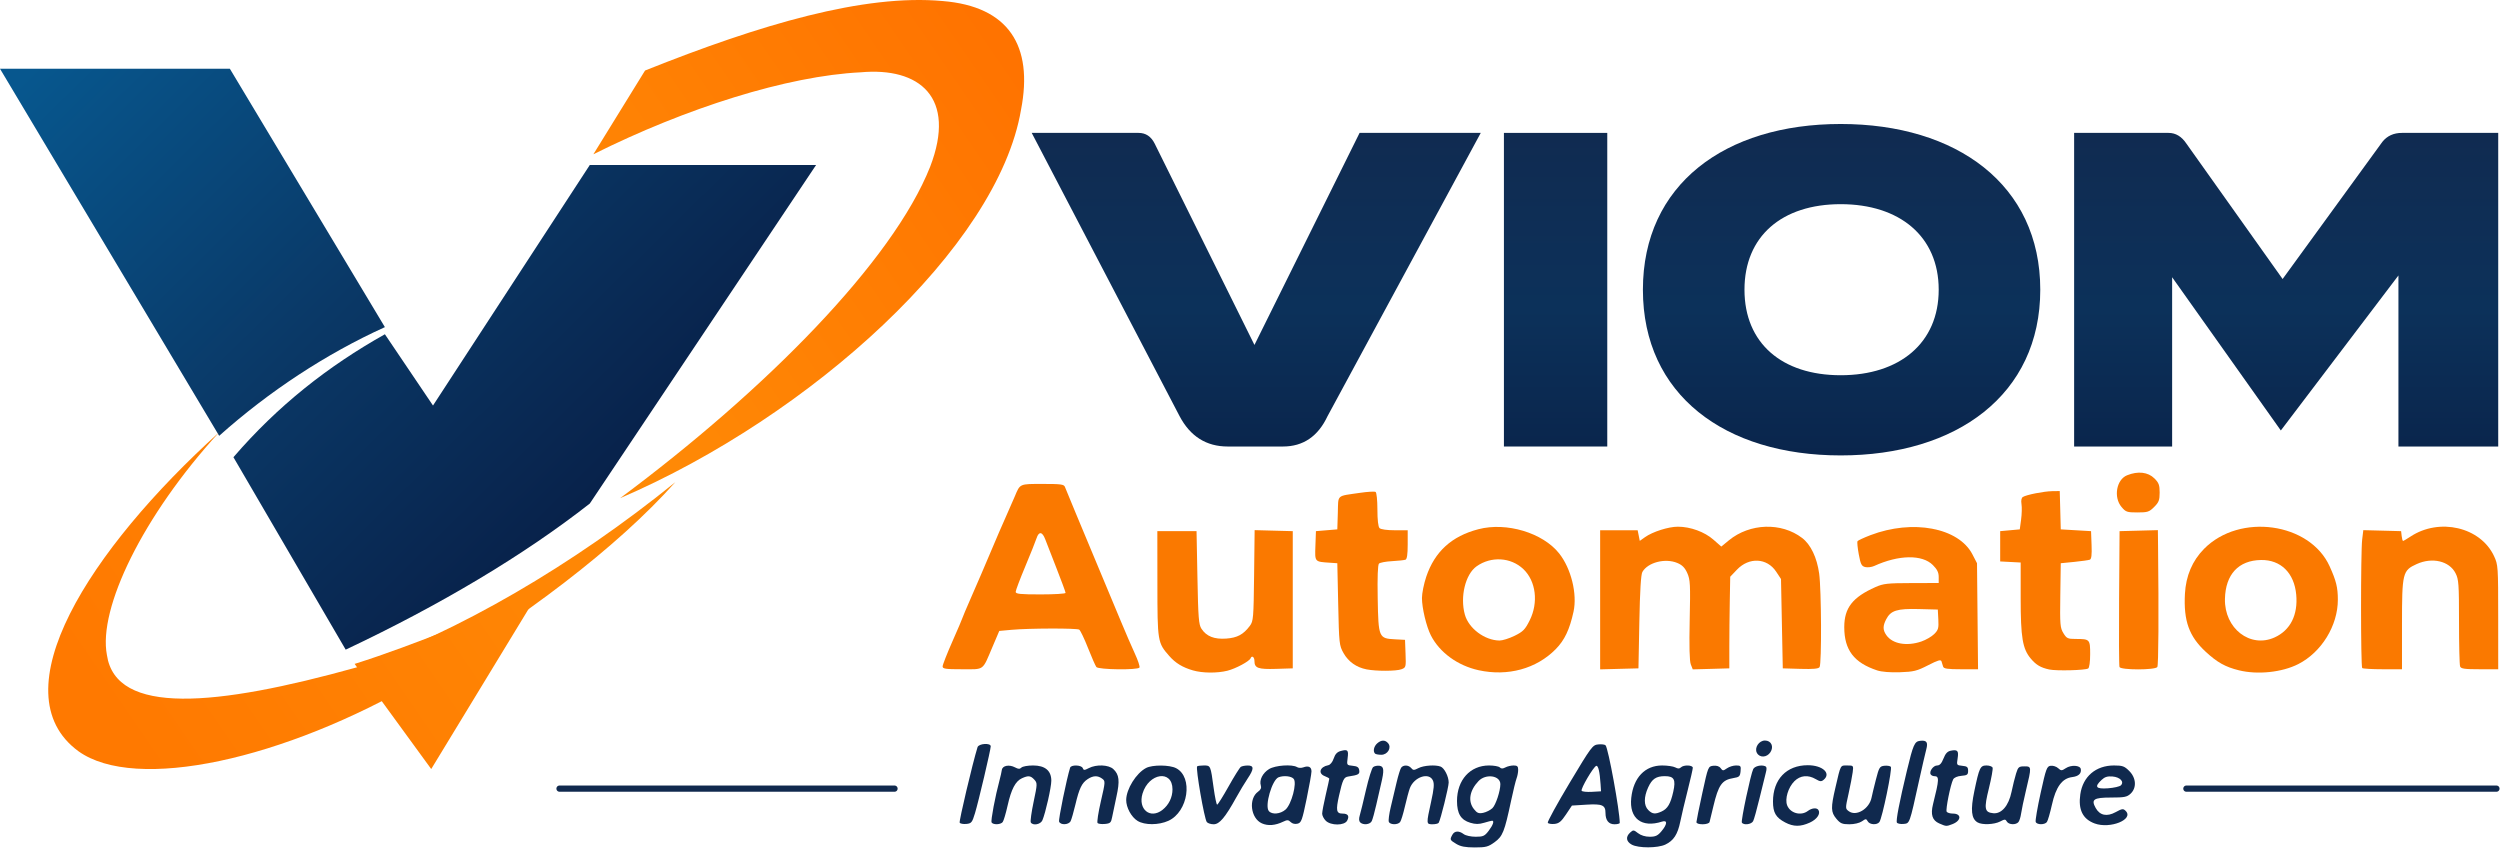
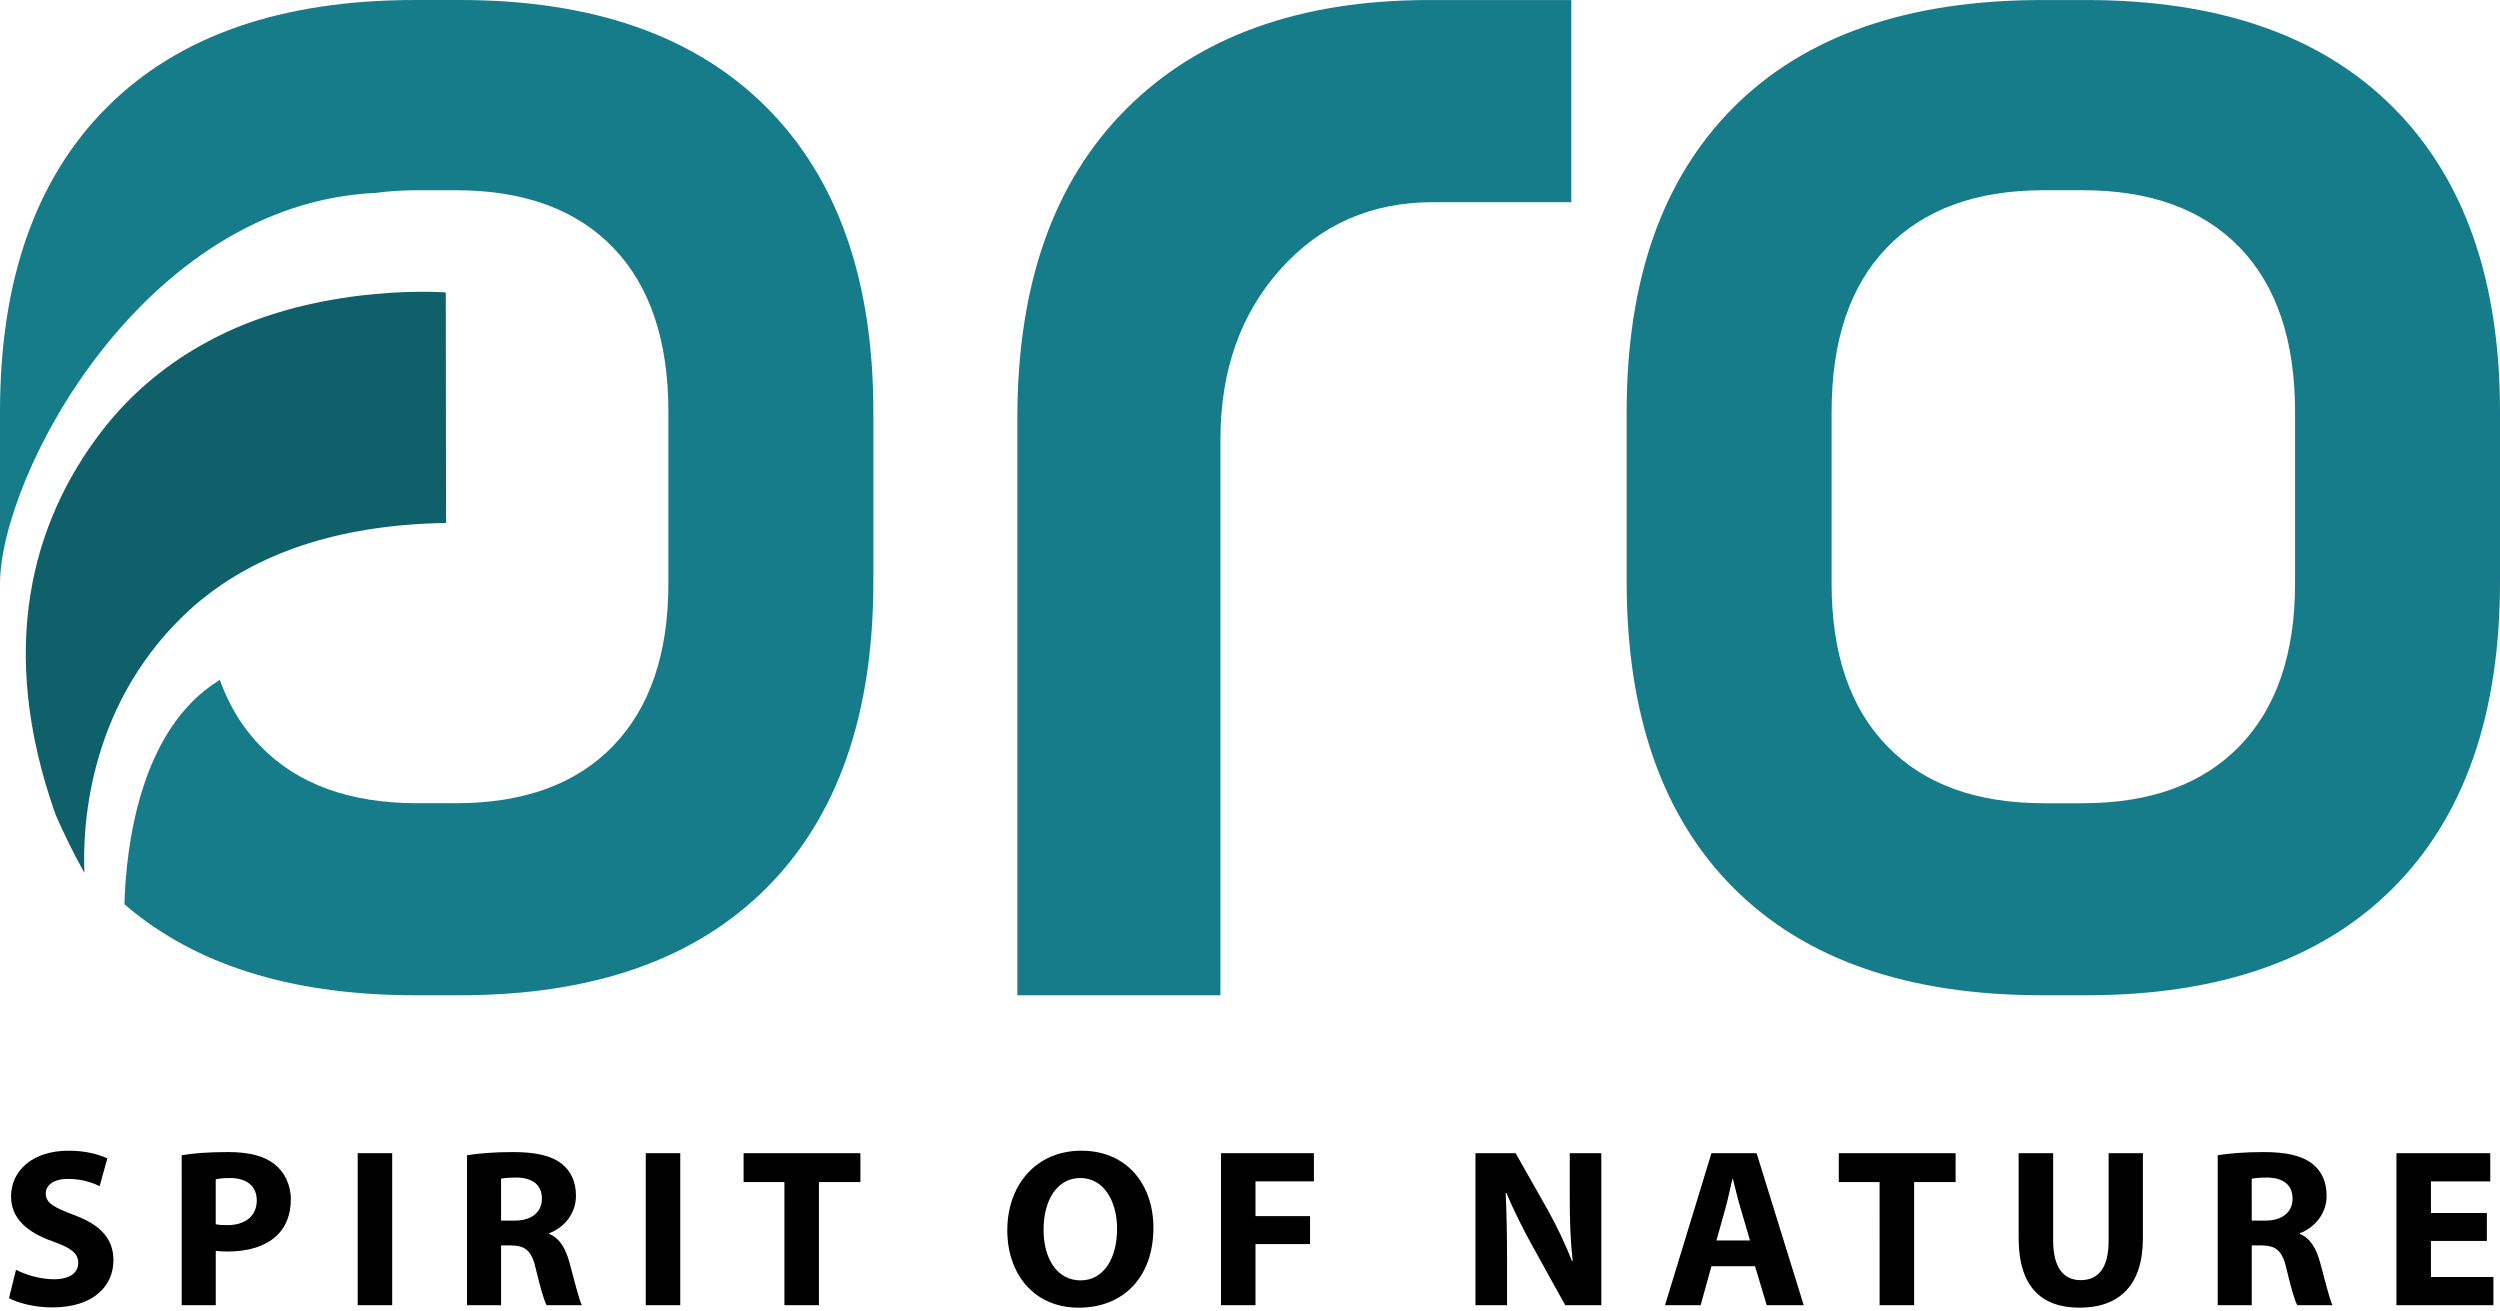
- <svg xmlns="http://www.w3.org/2000/svg" width="1403" height="476" viewBox="0 0 1403 476" fill="none">
-   <path d="M0 38.582H129L216 183.582C183 198.582 151 219.582 123 244.582L0 38.582Z" fill="url(#paint0_linear_3445_10635)" />
-   <path d="M216 187.582L243 227.582L331 92.582H458L331 282.582C294 311.582 247 339.582 194 364.582L131 256.582C156 227.582 184 205.582 216 187.582Z" fill="url(#paint1_linear_3445_10635)" />
-   <path d="M333 86.582L362 39.582C427 13.582 485 -3.418 529 0.582C566 3.582 580 25.582 573 61.582C560 138.582 455 233.582 348 279.582C430 218.582 501 146.582 522 93.582C537 54.582 516 37.582 483 40.582C442 42.582 385 60.582 333 86.582Z" fill="url(#paint2_linear_3445_10635)" />
-   <path d="M123 242.582C80 289.582 55 341.582 60 367.582C65 401.582 121 396.582 200 374.582C257 354.582 321 317.582 379 270.582C346 307.582 294 346.582 236 381.582C159 426.582 76 444.582 44 421.582C-1 388.582 50 308.582 123 242.582Z" fill="url(#paint3_linear_3445_10635)" />
-   <path d="M199 372.582C234 361.582 270 345.582 301 334.582L242 431.582L199 372.582Z" fill="url(#paint4_linear_3445_10635)" />
-   <path d="M579 74.582H639C643 74.582 646 76.582 648 80.582L704 193.582L763 74.582H831L745 233.582C739.667 244.915 731.333 250.582 720 250.582H689C677 250.582 668 244.915 662 233.582L579 74.582Z" fill="url(#paint5_linear_3445_10635)" />
-   <path d="M844 74.582H902V250.582H844V74.582Z" fill="url(#paint6_linear_3445_10635)" />
-   <path d="M1033 69.582C1098 69.582 1145 103.582 1145 162.582C1145 221.582 1098 255.582 1033 255.582C968 255.582 922 221.582 922 162.582C922 103.582 968 69.582 1033 69.582ZM1033 114.582C1000 114.582 979 132.582 979 162.582C979 192.582 1000 210.582 1033 210.582C1066 210.582 1088 192.582 1088 162.582C1088 132.582 1066 114.582 1033 114.582Z" fill-rule="evenodd" clip-rule="evenodd" fill="url(#paint7_linear_3445_10635)" />
-   <path d="M1164 74.582H1217C1221 74.582 1224.33 76.582 1227 80.582L1281 156.582L1337 79.582C1339.67 76.249 1343.33 74.582 1348 74.582H1402V250.582H1346V154.582L1280 241.582L1219 155.582V250.582H1164V74.582Z" fill="url(#paint8_linear_3445_10635)" />
-   <path d="M529 373.983C529 373.103 531.48 366.783 534.5 359.953C537.52 353.113 540 347.323 540 347.083C540 346.843 542.43 341.113 545.39 334.363C548.36 327.613 553.14 316.493 556.01 309.653C558.88 302.813 562.67 294.043 564.43 290.153C566.18 286.263 568.46 281.063 569.5 278.583C572.51 271.383 572.06 271.583 585.15 271.583C595.6 271.583 597.14 271.803 597.67 273.333C598.01 274.293 600.65 280.703 603.54 287.583C609.06 300.713 620.92 329.123 629 348.583C631.62 354.903 635.19 363.143 636.92 366.883C638.65 370.613 639.8 374.103 639.47 374.633C638.55 376.113 616.45 375.843 615.28 374.333C614.75 373.643 612.62 368.813 610.56 363.583C608.5 358.353 606.29 353.753 605.65 353.353C604.29 352.483 577.5 352.553 567.65 353.453L560.79 354.083L556.96 363.083C551.17 376.673 552.65 375.583 539.99 375.583C530.58 375.583 529 375.353 529 373.983ZM598 332.733C598 332.263 595.72 326.073 592.94 318.983C590.16 311.883 587.29 304.513 586.56 302.583C584.92 298.293 582.99 298.093 581.7 302.083C581.17 303.733 578.32 310.853 575.37 317.913C572.41 324.963 570 331.373 570 332.163C570 333.323 572.56 333.583 584 333.583C591.7 333.583 598 333.203 598 332.733Z" fill-rule="evenodd" clip-rule="evenodd" fill="#FA7900" />
-   <path d="M669.5 376.232C663.63 374.532 659.7 372.142 656.15 368.092C649.65 360.692 649.55 360.122 649.53 327.582L649.5 298.082H660.5H671.5L672 324.132C672.43 346.762 672.73 350.532 674.26 352.862C677.06 357.122 681.44 358.862 688.17 358.372C694.4 357.922 697.78 356.092 701.44 351.202C703.37 348.612 703.52 346.882 703.8 322.982L704.1 297.512L714.8 297.802L725.5 298.082V336.582V375.082L716.15 375.372C706.03 375.682 704 374.952 704 370.962C704 368.682 702.53 367.652 701.83 369.432C701.18 371.112 693.41 375.272 688.81 376.412C683.04 377.852 674.83 377.772 669.5 376.232Z" fill-rule="evenodd" clip-rule="evenodd" fill="#FA7900" />
-   <path d="M766.91 375.65C761.22 374.54 756.71 371.35 754 366.53C751.58 362.23 751.48 361.3 751 339.08L750.5 316.08L746.5 315.81C737.64 315.22 737.89 315.51 738.21 306.3L738.5 298.08L744.5 297.58L750.5 297.08L750.79 287.84C751.11 277.32 749.74 278.56 763.23 276.58C767.49 275.95 771.42 275.72 771.98 276.07C772.55 276.42 773 280.75 773 285.94C773 291.79 773.44 295.62 774.2 296.38C774.91 297.09 778.36 297.58 782.7 297.58H790V305.61C790 311.12 789.61 313.79 788.75 314.11C788.06 314.37 784.67 314.73 781.21 314.92C777.76 315.1 774.46 315.72 773.88 316.3C773.21 316.97 772.95 323.88 773.17 335.86C773.56 357.87 773.75 358.3 782.86 358.78L788.5 359.08L788.79 366.84C789.08 374.39 789.02 374.62 786.48 375.59C783.57 376.69 772.43 376.73 766.91 375.65Z" fill-rule="evenodd" clip-rule="evenodd" fill="#FA7900" />
-   <path d="M829.82 376.131C818.03 373.551 807.88 366.151 803.01 356.581C800.47 351.591 798 341.241 798 335.601C798 332.941 799.09 327.561 800.42 323.631C805.18 309.551 814.69 300.891 829.7 296.991C845.45 292.881 865.83 299.001 875.01 310.591C881.74 319.091 885.25 333.371 883.05 343.331C880.84 353.371 878.02 359.281 873.08 364.301C862.21 375.331 846.17 379.711 829.82 376.131ZM850 356.801C854.78 354.441 855.89 353.301 858.46 348.151C863.46 338.151 861.98 326.121 854.94 319.411C847.89 312.701 836.8 312.041 828.63 317.841C822.37 322.301 819.3 334.931 822.07 344.901C824.22 352.651 833.15 359.341 841.5 359.471C843.15 359.491 846.98 358.291 850 356.801Z" fill-rule="evenodd" clip-rule="evenodd" fill="#FA7900" />
-   <path d="M898 336.612V297.582H908.52H919.05L919.65 300.562L920.24 303.542L923.14 301.482C927.45 298.412 936.32 295.582 941.64 295.582C948.65 295.582 956.62 298.492 961.59 302.872L965.98 306.732L970.24 303.242C982.01 293.592 999.7 293.012 1011.33 301.892C1016.17 305.572 1019.67 312.892 1020.92 321.902C1022.17 330.992 1022.36 372.472 1021.15 374.372C1020.55 375.312 1017.68 375.582 1010.42 375.372L1000.5 375.082L1000 350.002L999.5 324.932L996.77 320.802C991.63 313.052 981.57 312.552 974.76 319.712L971 323.662L970.75 337.372C970.61 344.912 970.5 356.482 970.5 363.082V375.082L960.24 375.372L949.98 375.652L948.88 372.872C948.15 371.012 947.95 362.712 948.26 347.902C948.69 327.892 948.56 325.322 946.9 321.612C945.55 318.592 944.07 317.092 941.3 315.932C934.53 313.102 924.78 315.612 921.71 320.972C920.89 322.402 920.34 331.422 920 349.082L919.5 375.082L908.75 375.362L898 375.652V336.612Z" fill-rule="evenodd" clip-rule="evenodd" fill="#FA7900" />
-   <path d="M1053.5 376.242C1040.44 371.922 1035 364.772 1035 351.952C1035 341.162 1039.66 335.172 1052.5 329.472C1056.94 327.502 1059.22 327.252 1072.75 327.222L1088 327.182V323.782C1088 321.272 1087.14 319.522 1084.72 317.102C1078.74 311.122 1065.6 311.322 1051.82 317.612C1050.35 318.282 1048.07 318.562 1046.75 318.232C1044.7 317.722 1044.18 316.682 1043.14 311.062C1042.48 307.452 1042.15 304.142 1042.42 303.722C1042.68 303.292 1045.96 301.772 1049.7 300.332C1073.38 291.282 1099.14 296.122 1106.91 311.082L1109.5 316.082L1109.79 345.832L1110.08 375.582H1100.51C1092.88 375.582 1090.84 375.282 1090.47 374.082C1090.21 373.262 1089.8 371.932 1089.56 371.142C1089.21 370.022 1087.58 370.492 1082.04 373.342C1075.75 376.562 1073.99 377.002 1066.23 377.262C1060.88 377.452 1055.95 377.052 1053.5 376.242ZM1078.26 360.012C1080.8 359.142 1084.05 357.262 1085.48 355.832C1087.77 353.542 1088.05 352.532 1087.79 347.652L1087.5 342.082L1076.77 341.802C1064.63 341.482 1061.08 342.602 1058.52 347.552C1056.57 351.312 1056.6 353.572 1058.63 356.462C1062.07 361.372 1070.03 362.812 1078.26 360.012Z" fill-rule="evenodd" clip-rule="evenodd" fill="#FA7900" />
-   <path d="M1150 375.712C1145.22 374.672 1142.67 373.162 1139.68 369.612C1135.06 364.132 1134 357.782 1134 335.732V315.682L1128.25 315.382L1122.5 315.082V306.582V298.082L1128 297.582L1133.5 297.082L1134.24 291.582C1134.65 288.562 1134.75 284.652 1134.46 282.912C1134.13 280.922 1134.42 279.432 1135.22 278.912C1137.17 277.662 1146.97 275.722 1151.72 275.642L1155.93 275.582L1156.22 286.332L1156.5 297.082L1165 297.582L1173.5 298.082L1173.79 305.852C1174 311.492 1173.73 313.742 1172.79 314.102C1172.08 314.372 1168.12 314.932 1164 315.342L1156.5 316.082L1156.24 334.082C1156 350.572 1156.15 352.352 1157.98 355.332C1159.79 358.292 1160.41 358.582 1164.9 358.582C1172.8 358.582 1173 358.792 1173 367.132C1173 371.462 1172.54 374.752 1171.88 375.152C1170.22 376.182 1154.04 376.592 1150 375.712Z" fill-rule="evenodd" clip-rule="evenodd" fill="#FA7900" />
-   <path d="M1189.46 374.332C1189.19 373.642 1189.09 356.202 1189.24 335.582L1189.5 298.082L1200.25 297.802L1211 297.512L1211.1 306.302C1211.53 345.522 1211.36 373.282 1210.69 374.332C1209.55 376.092 1190.13 376.092 1189.46 374.332Z" fill-rule="evenodd" clip-rule="evenodd" fill="#FA7900" />
-   <path d="M1190.59 284.501C1186 279.051 1187.74 269.141 1193.7 266.731C1199.83 264.251 1205.47 264.901 1209.08 268.501C1211.53 270.951 1212 272.231 1212 276.431C1212 280.681 1211.54 281.891 1208.92 284.501C1206.13 287.291 1205.25 287.581 1199.51 287.581C1193.67 287.581 1192.98 287.341 1190.59 284.501Z" fill-rule="evenodd" clip-rule="evenodd" fill="#FA7900" />
-   <path d="M1256.5 376.181C1248.87 374.301 1244.29 371.741 1237.8 365.73C1228.5 357.12 1225.39 348.44 1226.18 333.291C1226.72 323.171 1230.35 314.641 1236.98 307.951C1257 287.751 1296.26 293.251 1307.39 317.811C1311.08 325.961 1312 329.701 1312 336.581C1312 351.121 1302.83 366.041 1289.8 372.681C1280.7 377.321 1266.99 378.761 1256.5 376.181ZM1276.51 357.721C1285.35 353.701 1289.69 345.111 1288.64 333.711C1287.52 321.541 1279.98 314.111 1268.92 314.271C1256.25 314.471 1248.96 322.301 1248.64 336.081C1248.25 352.661 1262.78 363.951 1276.51 357.721Z" fill-rule="evenodd" clip-rule="evenodd" fill="#FA7900" />
-   <path d="M1325.67 374.911C1324.82 374.061 1324.8 309.851 1325.65 302.801L1326.29 297.521L1336.89 297.801L1347.5 298.081L1347.82 300.831C1347.99 302.341 1348.34 303.581 1348.59 303.581C1348.84 303.581 1350.72 302.471 1352.77 301.121C1369 290.411 1392.05 295.791 1399.65 312.081C1401.92 316.961 1401.98 317.791 1401.99 346.331L1402 375.581H1391.61C1383.05 375.581 1381.11 375.301 1380.61 374.001C1380.27 373.131 1380 361.861 1380 348.961C1380 327.671 1379.82 325.151 1378.05 321.681C1374.56 314.841 1364.99 312.581 1356.27 316.541C1348.32 320.151 1348.01 321.451 1348 350.331V375.581H1337.17C1331.21 375.581 1326.03 375.281 1325.67 374.911Z" fill-rule="evenodd" clip-rule="evenodd" fill="#FA7900" />
-   <path d="M314 442.582H502" stroke-width="3.5" stroke-linecap="round" stroke="#10294E" />
-   <path d="M1227 442.582H1401" stroke-width="3.5" stroke-linecap="round" stroke="#10294E" />
-   <path d="M538.57 461.701C538.1 460.931 545.78 428.441 548.59 419.331C549.24 417.241 556 416.791 556 418.831C556 420.721 549.15 449.821 547.17 456.351C545.58 461.591 545.16 462.111 542.31 462.391C540.59 462.551 538.91 462.251 538.57 461.701Z" fill-rule="evenodd" clip-rule="evenodd" fill="#10294E" />
-   <path d="M556.48 461.552C555.92 460.632 558.52 446.822 561.01 437.582C561.53 435.652 562.08 433.182 562.23 432.082C562.59 429.622 566.36 428.902 569.67 430.672C571.49 431.652 572.31 431.672 573.22 430.762C573.87 430.112 576.81 429.582 579.75 429.582C586.49 429.582 590 432.502 590 438.122C590 441.792 586.76 456.192 585 460.332C584 462.692 579.69 463.502 578.48 461.552C578.13 460.982 578.84 455.802 580.06 450.032C582.19 439.932 582.2 439.462 580.48 437.562C578.41 435.282 577.1 435.122 573.52 436.752C569.87 438.412 567.53 442.872 565.47 452.082C564.48 456.482 563.25 460.642 562.72 461.332C561.56 462.842 557.37 462.992 556.48 461.552Z" fill-rule="evenodd" clip-rule="evenodd" fill="#10294E" />
-   <path d="M594.36 461.091C593.92 459.931 598.57 437.171 600.55 430.831C601.1 429.061 606.94 429.251 607.63 431.061C608.13 432.361 608.53 432.361 611.05 431.061C615.27 428.871 622.16 429.151 624.8 431.611C628.11 434.691 628.51 438.221 626.55 447.051C625.58 451.471 624.49 456.661 624.13 458.581C623.55 461.671 623.08 462.121 620.11 462.401C618.26 462.581 616.39 462.361 615.96 461.901C615.53 461.451 616.36 455.971 617.8 449.721C620.37 438.611 620.38 438.331 618.52 436.971C616.01 435.131 613.49 435.211 610.41 437.231C607.14 439.371 605.67 442.431 603.5 451.581C602.52 455.701 601.32 459.871 600.83 460.831C599.73 462.971 595.16 463.151 594.36 461.091Z" fill-rule="evenodd" clip-rule="evenodd" fill="#10294E" />
-   <path d="M638.42 460.694C634.93 458.574 631.99 453.164 632.02 448.934C632.07 442.824 637.64 433.884 643.2 430.984C646.77 429.134 656.35 429.194 660.03 431.104C669.72 436.114 666.86 455.564 655.69 460.644C650.23 463.114 642.43 463.144 638.42 460.694ZM652.39 454.494C655.95 451.694 658 447.474 658 442.964C658 431.834 644.67 433.734 641.18 445.364C638.54 454.184 645.53 459.884 652.39 454.494Z" fill-rule="evenodd" clip-rule="evenodd" fill="#10294E" />
-   <path d="M677.26 461.332C675.85 459.532 670.91 431.012 671.84 430.072C672.11 429.802 673.8 429.582 675.6 429.582C679.41 429.582 679.38 429.512 681.12 442.332C681.82 447.422 682.69 451.582 683.06 451.582C683.44 451.582 686.33 446.972 689.49 441.332C692.64 435.692 695.74 430.752 696.36 430.352C696.99 429.942 698.74 429.602 700.25 429.602C703.83 429.582 703.81 431.522 700.18 436.902C698.63 439.202 695.74 444.002 693.76 447.582C687.56 458.792 684.36 462.582 681.12 462.582C679.54 462.582 677.8 462.022 677.26 461.332Z" fill-rule="evenodd" clip-rule="evenodd" fill="#10294E" />
-   <path d="M708.21 462.092C701.81 459.282 700.51 448.142 706.12 444.212C707.53 443.222 707.99 442.132 707.57 440.802C706.61 437.772 708.62 433.782 712.23 431.582C715.71 429.462 725.23 428.812 727.92 430.512C728.7 431.002 730.27 431.062 731.42 430.642C734.34 429.562 736 430.382 736.01 432.912C736.01 434.102 734.78 441.062 733.27 448.372C730.78 460.402 730.3 461.722 728.18 462.252C726.74 462.612 725.25 462.262 724.32 461.332C723.06 460.072 722.39 460.032 720.16 461.112C715.66 463.272 711.67 463.602 708.21 462.092ZM721.45 454.332C724.79 451.392 727.96 439.442 726.02 437.102C724.73 435.542 720.44 435.092 717.54 436.202C713.88 437.612 709.65 452.242 712.06 455.152C713.83 457.292 718.55 456.882 721.45 454.332Z" fill-rule="evenodd" clip-rule="evenodd" fill="#10294E" />
-   <path d="M744 460.584C742.9 459.484 742 457.703 742 456.623C742 455.543 742.9 450.804 744 446.084C745.1 441.364 746 437.284 746 437.024C746 436.754 744.88 436.104 743.5 435.584C739.52 434.074 740.68 430.324 745.41 429.444C746.54 429.234 747.8 427.674 748.48 425.634C749.32 423.154 750.44 421.974 752.49 421.434C756.37 420.394 756.89 420.954 756.28 425.514C755.77 429.364 755.82 429.444 759.13 429.764C761.72 430.014 762.57 430.594 762.81 432.294C763.13 434.504 762.4 434.914 756.61 435.794C754.16 436.164 753.5 437.554 751.49 446.404C749.6 454.764 749.94 456.584 753.41 456.584C756.51 456.584 757.41 457.953 756.01 460.563C754.49 463.394 746.83 463.414 744 460.584Z" fill-rule="evenodd" clip-rule="evenodd" fill="#10294E" />
-   <path d="M763.32 461.501C762.64 460.821 762.54 459.421 763.06 457.751C763.52 456.281 765.1 449.801 766.58 443.341C768.07 436.881 769.87 431.111 770.58 430.511C771.3 429.911 772.93 429.571 774.19 429.751C776.73 430.111 776.9 432.231 775.02 440.081C774.5 442.281 773.31 447.461 772.38 451.581C771.45 455.701 770.3 459.871 769.81 460.831C768.83 462.781 764.99 463.171 763.32 461.501Z" fill-rule="evenodd" clip-rule="evenodd" fill="#10294E" />
-   <path d="M771.67 422.912C770.42 421.672 770.99 418.902 772.83 417.232C775.11 415.172 777.38 415.122 779.02 417.112C781.09 419.602 778.74 423.582 775.19 423.582C773.62 423.582 772.03 423.282 771.67 422.912Z" fill-rule="evenodd" clip-rule="evenodd" fill="#10294E" />
-   <path d="M779.4 461.183C779.1 460.403 779.59 456.693 780.49 452.933C781.39 449.163 782.87 442.933 783.77 439.083C784.68 435.233 785.83 431.523 786.33 430.833C787.57 429.143 790.48 429.253 791.98 431.053C793.06 432.353 793.54 432.353 796.05 431.053C798.97 429.543 805.56 429.093 808.46 430.203C810.57 431.013 813 435.783 813 439.133C813 441.683 808.45 460.053 807.39 461.753C807.11 462.213 805.56 462.583 803.94 462.583C800.38 462.583 800.38 462.483 803.12 450.013C804.76 442.543 804.99 439.853 804.14 437.983C801.96 433.213 793.6 436.003 791.22 442.303C790.64 443.833 789.39 448.463 788.44 452.583C787.5 456.703 786.28 460.643 785.74 461.333C784.41 463.023 780.07 462.923 779.4 461.183Z" fill-rule="evenodd" clip-rule="evenodd" fill="#10294E" />
-   <path d="M817.25 473.592C813.63 471.392 813.57 471.252 815.04 468.512C816.26 466.232 818.74 466.072 821.44 468.112C822.52 468.932 825.5 469.582 828.14 469.582C832.36 469.582 833.19 469.202 835.45 466.242C837.89 463.042 838.72 460.582 837.37 460.582C837.02 460.582 834.99 461.102 832.87 461.742C829.93 462.622 828.06 462.622 825.11 461.732C819.83 460.152 817.67 456.592 817.67 449.522C817.67 437.742 825.02 429.582 835.64 429.582C838.37 429.582 841.09 430.072 841.69 430.672C842.48 431.462 843.35 431.462 844.83 430.672C845.95 430.072 848.02 429.582 849.43 429.582C851.49 429.582 852 430.072 852 432.032C852 433.382 851.6 435.522 851.11 436.782C850.61 438.052 849.21 443.812 847.98 449.582C844.32 466.822 843.31 469.342 838.75 472.652C835.17 475.242 833.87 475.582 827.6 475.582C822.29 475.572 819.68 475.072 817.25 473.592ZM837.53 453.552C839.4 451.792 842 443.952 842 440.082C842 435.202 833.85 434.032 829.75 438.332C824.7 443.622 823.7 449.662 827.15 454.042C828.93 456.302 829.82 456.672 832.35 456.162C834.03 455.822 836.36 454.652 837.53 453.552Z" fill-rule="evenodd" clip-rule="evenodd" fill="#10294E" />
-   <path d="M868.61 461.752C868.29 461.232 873.78 451.192 880.82 439.442C893.05 419.022 893.76 418.072 896.93 417.762C898.76 417.582 900.61 417.802 901.04 418.262C902.57 419.852 909 455.042 909 461.802C909 462.232 907.67 462.582 906.04 462.582C902.77 462.582 901 460.352 901 456.222C901 451.822 899.17 451.032 890.27 451.582L882.17 452.082L878.83 457.082C876.17 461.082 874.87 462.142 872.34 462.392C870.61 462.552 868.93 462.272 868.61 461.752ZM898.24 440.082C897.8 433.142 896.92 429.442 895.8 429.812C894.21 430.342 886.96 442.702 887.62 443.772C887.93 444.272 890.5 444.542 893.34 444.382L898.5 444.082L898.24 440.082Z" fill-rule="evenodd" clip-rule="evenodd" fill="#10294E" />
-   <path d="M915.75 474.012C912.57 472.282 912.21 469.612 914.85 467.222C916.58 465.652 916.85 465.682 919.25 467.562C920.85 468.822 923.32 469.582 925.82 469.582C929.06 469.582 930.31 469.002 932.41 466.502C935.72 462.572 935.88 460.062 932.75 461.082C921.32 464.792 914.21 459.312 915.46 447.762C916.69 436.372 923.17 429.582 932.8 429.582C935.73 429.582 939.05 430.072 940.17 430.672C941.65 431.462 942.52 431.462 943.31 430.672C944.86 429.122 950 429.292 950 430.892C950 431.612 948.69 437.352 947.1 443.642C945.5 449.932 943.65 457.782 942.98 461.082C941.53 468.242 939.24 471.762 934.62 473.962C930.28 476.022 919.5 476.042 915.75 474.012ZM932.44 455.432C935.87 453.862 937.52 451.082 939.03 444.332C940.56 437.482 939.54 435.582 934.31 435.582C929.41 435.582 927.1 437.142 924.94 441.912C922.45 447.382 922.48 452.062 925 454.582C927.29 456.872 928.87 457.052 932.44 455.432Z" fill-rule="evenodd" clip-rule="evenodd" fill="#10294E" />
-   <path d="M952.04 461.332C952.06 460.642 953.54 453.332 955.34 445.082C958.59 430.162 958.62 430.082 961.5 429.742C963.37 429.532 964.84 430.012 965.64 431.102C966.77 432.652 967.05 432.662 969.16 431.182C970.42 430.302 972.72 429.582 974.29 429.582C976.89 429.582 977.1 429.852 976.81 432.822C976.53 435.702 976.09 436.122 972.8 436.652C966.36 437.692 964.39 440.472 961.52 452.582C960.54 456.702 959.59 460.642 959.4 461.332C959.21 462.032 957.51 462.582 955.53 462.582C953.35 462.582 952.01 462.102 952.04 461.332Z" fill-rule="evenodd" clip-rule="evenodd" fill="#10294E" />
-   <path d="M977.53 461.633C976.92 460.643 982.54 434.243 983.92 431.583C984.76 429.973 988.29 429.093 990.5 429.943C991.52 430.333 991.63 431.273 990.95 433.773C990.46 435.593 988.87 442.033 987.42 448.083C985.97 454.133 984.37 459.873 983.86 460.833C982.87 462.693 978.52 463.233 977.53 461.633Z" fill-rule="evenodd" clip-rule="evenodd" fill="#10294E" />
-   <path d="M985.96 422.512C984.45 419.682 987.12 415.582 990.49 415.582C994.03 415.582 995.62 418.992 993.55 422.152C991.55 425.192 987.5 425.392 985.96 422.512Z" fill-rule="evenodd" clip-rule="evenodd" fill="#10294E" />
-   <path d="M1001.81 461.541C996.6 458.791 995 456.041 995 449.831C995 437.371 1002.59 429.441 1014.53 429.441C1022.85 429.441 1027.81 434.001 1023.43 437.631C1022.14 438.711 1021.38 438.651 1019.03 437.261C1014.68 434.691 1010.32 435.111 1007 438.421C1003.52 441.911 1001.58 448.341 1002.94 451.921C1004.64 456.391 1010.68 458.051 1014.56 455.111C1016.83 453.401 1019.62 453.151 1020.51 454.591C1021.81 456.701 1019.65 459.831 1015.65 461.651C1010.39 464.041 1006.48 464.011 1001.81 461.541Z" fill-rule="evenodd" clip-rule="evenodd" fill="#10294E" />
-   <path d="M1030.59 459.502C1027.46 455.782 1027.38 453.392 1030.06 441.912C1033.1 428.832 1032.7 429.582 1036.67 429.582C1040.18 429.582 1040.21 429.622 1039.74 433.332C1039.48 435.392 1038.43 440.832 1037.41 445.422C1035.56 453.692 1035.56 453.782 1037.52 455.242C1041.72 458.352 1049.07 453.962 1050.33 447.582C1050.6 446.202 1051.68 441.702 1052.74 437.582C1054.51 430.672 1054.88 430.052 1057.45 429.752C1058.99 429.572 1060.64 429.822 1061.13 430.312C1062.09 431.272 1056.3 459.242 1054.71 461.332C1053.34 463.122 1049.26 462.872 1048.18 460.932C1047.32 459.402 1047.09 459.402 1044.91 460.932C1043.53 461.892 1040.6 462.582 1037.87 462.582C1033.86 462.582 1032.8 462.132 1030.59 459.502Z" fill-rule="evenodd" clip-rule="evenodd" fill="#10294E" />
-   <path d="M1064.54 461.643C1063.91 460.623 1065.95 450.043 1070.14 432.583C1073.68 417.863 1074.44 416.123 1077.51 415.753C1081.25 415.303 1082.12 416.513 1081.01 420.613C1080.5 422.523 1078.68 430.383 1076.98 438.083C1071.56 462.653 1071.78 462.043 1068.27 462.393C1066.57 462.553 1064.9 462.223 1064.54 461.643Z" fill-rule="evenodd" clip-rule="evenodd" fill="#10294E" />
-   <path d="M1088.28 462.102C1084.4 460.412 1083.35 457.142 1084.82 451.292C1088.33 437.302 1088.41 435.582 1085.5 435.582C1084.74 435.582 1083.85 435.141 1083.51 434.601C1082.5 432.971 1084.94 429.582 1087.12 429.582C1088.56 429.582 1089.61 428.442 1090.69 425.672C1091.82 422.822 1092.93 421.632 1094.86 421.272C1098.62 420.552 1099.29 421.332 1098.61 425.642C1098.01 429.362 1098.08 429.462 1101.25 429.772C1103.97 430.032 1104.5 430.492 1104.5 432.582C1104.5 434.752 1104 435.122 1100.75 435.392C1098.5 435.582 1096.65 436.372 1096.12 437.392C1094.63 440.212 1091.78 454.412 1092.47 455.532C1092.83 456.112 1094.39 456.582 1095.95 456.582C1100.95 456.582 1100.76 460.582 1095.66 462.522C1092.23 463.822 1092.24 463.822 1088.28 462.102Z" fill-rule="evenodd" clip-rule="evenodd" fill="#10294E" />
-   <path d="M1109.83 461.542C1106.29 459.482 1105.78 454.572 1108 443.962C1110.78 430.682 1111.31 429.582 1114.87 429.582C1116.47 429.582 1118 430.142 1118.25 430.832C1118.51 431.522 1117.57 436.732 1116.17 442.422C1113.33 453.912 1113.68 455.872 1118.61 456.382C1123.26 456.852 1127.25 452.202 1128.86 444.442C1129.59 440.942 1130.74 436.282 1131.43 434.082C1132.56 430.442 1132.97 430.082 1136.08 430.082C1140.18 430.082 1140.19 430.182 1136.98 443.582C1135.73 448.812 1134.5 454.662 1134.24 456.582C1133.98 458.502 1133.31 460.642 1132.76 461.332C1131.36 463.072 1127.27 462.892 1126.24 461.042C1125.46 459.662 1125.08 459.662 1122.44 461.042C1119.14 462.752 1112.37 463.032 1109.83 461.542Z" fill-rule="evenodd" clip-rule="evenodd" fill="#10294E" />
-   <path d="M1142.43 461.261C1142.15 460.541 1143.4 453.221 1145.21 445.011C1148.24 431.261 1148.68 430.051 1150.83 429.751C1152.12 429.571 1153.99 430.171 1155 431.081C1156.7 432.621 1157.01 432.621 1159.35 431.091C1162.32 429.141 1167.37 429.441 1167.74 431.581C1168.17 434.091 1166.49 435.661 1162.91 436.101C1157.28 436.791 1153.77 441.571 1151.55 451.581C1150.51 456.251 1149.23 460.641 1148.71 461.331C1147.45 462.981 1143.07 462.931 1142.43 461.261Z" fill-rule="evenodd" clip-rule="evenodd" fill="#10294E" />
-   <path d="M1175.54 462.132C1168.81 459.652 1166.22 454.392 1167.47 445.742C1168.91 435.782 1176.17 429.582 1186.38 429.582C1191.15 429.582 1192.24 429.972 1194.92 432.662C1198.86 436.592 1199.19 442.122 1195.69 445.412C1193.67 447.292 1192.23 447.582 1184.65 447.582C1174.94 447.582 1173.4 448.642 1176.11 453.472C1178.45 457.642 1182.41 458.452 1187.28 455.782C1190.98 453.762 1191.54 453.692 1192.93 455.082C1197.7 459.852 1184.2 465.332 1175.54 462.132ZM1190.24 440.742C1192.26 438.722 1189.79 436.122 1185.53 435.762C1182.72 435.532 1181.17 436.012 1179.39 437.692C1175.21 441.612 1176.19 442.882 1183.01 442.392C1186.32 442.152 1189.58 441.402 1190.24 440.742Z" fill-rule="evenodd" clip-rule="evenodd" fill="#10294E" />
-   <defs>
-     <linearGradient id="paint0_linear_3445_10635" x1="25" y1="31.582" x2="316" y2="326.582" gradientUnits="userSpaceOnUse">
-       <stop stop-color="#07578E" />
-       <stop offset="0.52" stop-color="#0A3866" />
-       <stop offset="1" stop-color="#081F47" />
-     </linearGradient>
-     <linearGradient id="paint1_linear_3445_10635" x1="25" y1="31.582" x2="316" y2="326.582" gradientUnits="userSpaceOnUse">
-       <stop stop-color="#07578E" />
-       <stop offset="0.52" stop-color="#0A3866" />
-       <stop offset="1" stop-color="#081F47" />
-     </linearGradient>
-     <linearGradient id="paint2_linear_3445_10635" x1="45" y1="377.582" x2="561" y2="23.582" gradientUnits="userSpaceOnUse">
-       <stop stop-color="#FF7900" />
-       <stop offset="0.52" stop-color="#FF8A06" />
-       <stop offset="1" stop-color="#FF7300" />
-     </linearGradient>
-     <linearGradient id="paint3_linear_3445_10635" x1="45" y1="377.582" x2="561" y2="23.582" gradientUnits="userSpaceOnUse">
-       <stop stop-color="#FF7900" />
-       <stop offset="0.52" stop-color="#FF8A06" />
-       <stop offset="1" stop-color="#FF7300" />
-     </linearGradient>
-     <linearGradient id="paint4_linear_3445_10635" x1="45" y1="377.582" x2="561" y2="23.582" gradientUnits="userSpaceOnUse">
-       <stop stop-color="#FF7900" />
-       <stop offset="0.52" stop-color="#FF8A06" />
-       <stop offset="1" stop-color="#FF7300" />
-     </linearGradient>
-     <linearGradient id="paint5_linear_3445_10635" x1="-50" y1="74.582" x2="-50" y2="254.582" gradientUnits="userSpaceOnUse">
-       <stop stop-color="#102B51" />
-       <stop offset="0.55" stop-color="#0C315A" />
-       <stop offset="1" stop-color="#0A254C" />
-     </linearGradient>
-     <linearGradient id="paint6_linear_3445_10635" x1="-50" y1="74.582" x2="-50" y2="254.582" gradientUnits="userSpaceOnUse">
-       <stop stop-color="#102B51" />
-       <stop offset="0.55" stop-color="#0C315A" />
-       <stop offset="1" stop-color="#0A254C" />
-     </linearGradient>
-     <linearGradient id="paint7_linear_3445_10635" x1="-50" y1="74.582" x2="-50" y2="254.582" gradientUnits="userSpaceOnUse">
-       <stop stop-color="#102B51" />
-       <stop offset="0.55" stop-color="#0C315A" />
-       <stop offset="1" stop-color="#0A254C" />
-     </linearGradient>
-     <linearGradient id="paint8_linear_3445_10635" x1="-50" y1="74.582" x2="-50" y2="254.582" gradientUnits="userSpaceOnUse">
-       <stop stop-color="#102B51" />
-       <stop offset="0.55" stop-color="#0C315A" />
-       <stop offset="1" stop-color="#0A254C" />
-     </linearGradient>
-   </defs>
+ <svg xmlns="http://www.w3.org/2000/svg" width="187" height="98" viewBox="0 0 187 98" fill="none">
+   <path d="M65.328 30.801V43.51C65.328 53.452 62.656 61.096 57.316 66.434C51.975 71.777 44.334 74.446 34.389 74.446H31.075C22.248 74.446 15.237 72.382 10.044 68.248C9.794 68.049 9.548 67.847 9.308 67.638C9.424 63.466 10.405 54.518 16.447 50.856C16.653 51.433 16.889 51.986 17.154 52.513C17.77 53.745 18.543 54.842 19.474 55.801C22.237 58.655 26.148 60.081 31.213 60.081H34.114C39.176 60.081 43.091 58.656 45.854 55.801C48.614 52.948 49.995 48.894 49.995 43.645V30.801C49.995 25.463 48.614 21.363 45.854 18.511C43.091 15.656 39.176 14.23 34.114 14.23H31.213C30.135 14.23 29.108 14.294 28.135 14.426C10.65 15.214 0 35.641 0 43.694V30.8C0 20.949 2.671 13.354 8.012 8.011C13.35 2.673 21.039 0 31.076 0H34.39C44.335 0 51.976 2.672 57.317 8.011C62.656 13.354 65.328 20.951 65.328 30.801Z" fill="#167C8A" />
+   <path d="M117.532 15.124H107.173C102.568 15.124 98.769 16.796 95.778 20.14C92.785 23.484 91.289 27.725 91.289 32.862V74.445H76.098V31.263C76.098 21.28 78.812 13.575 84.246 8.145C89.678 2.717 97.229 0.003 106.897 0.003H117.532V15.124Z" fill="#167C8A" />
+   <path d="M129.684 66.435C124.343 61.096 121.674 53.452 121.674 43.508V30.801C121.674 20.95 124.343 13.354 129.684 8.013C135.023 2.674 142.712 0.003 152.749 0.003H156.063C166.007 0.003 173.649 2.674 178.99 8.013C184.329 13.354 187 20.95 187 30.801V43.508C187 53.452 184.329 61.096 178.99 66.435C173.649 71.776 166.007 74.445 156.063 74.445H152.749C142.712 74.445 135.023 71.776 129.684 66.435ZM167.526 55.8C170.288 52.947 171.67 48.894 171.67 43.646V30.801C171.67 25.462 170.288 21.365 167.526 18.51C164.764 15.657 160.85 14.228 155.787 14.228H152.887C147.822 14.228 143.909 15.657 141.147 18.51C138.385 21.365 137.004 25.462 137.004 30.801V43.646C137.004 48.894 138.385 52.947 141.147 55.8C143.909 58.655 147.822 60.082 152.887 60.082H155.787C160.85 60.082 164.764 58.655 167.526 55.8Z" fill="#167C8A" />
+   <path d="M33.364 39.117C24.928 39.256 19.102 41.581 15.087 44.843C14.761 45.105 14.445 45.377 14.143 45.655C13.992 45.794 13.844 45.934 13.699 46.073C6.401 53.149 6.188 62.26 6.315 65.274C6.3 65.26 6.29 65.244 6.28 65.231C5.502 63.832 4.793 62.397 4.151 60.921C-0.262 48.451 2.432 39.047 7.536 32.346C9.717 29.488 12.292 27.4 14.945 25.881C14.95 25.878 14.954 25.875 14.96 25.871C15.605 25.503 16.256 25.165 16.907 24.86C24.742 21.187 33.345 21.876 33.345 21.876L33.364 39.117Z" fill="#0F606B" />
+   <path d="M1.197 94.981C1.89 95.335 2.952 95.688 4.049 95.688C5.229 95.688 5.853 95.199 5.853 94.457C5.853 93.748 5.313 93.344 3.948 92.855C2.058 92.197 0.827 91.151 0.827 89.497C0.827 87.557 2.445 86.072 5.128 86.072C6.41 86.072 7.355 86.342 8.028 86.646L7.455 88.721C7 88.503 6.19 88.181 5.077 88.181C3.965 88.181 3.423 88.687 3.423 89.277C3.423 90.003 4.065 90.323 5.532 90.881C7.539 91.623 8.484 92.668 8.484 94.271C8.484 96.177 7.017 97.795 3.896 97.795C2.596 97.795 1.315 97.458 0.674 97.104L1.197 94.981Z" fill="black" />
+   <path d="M13.59 86.411C14.382 86.275 15.496 86.174 17.065 86.174C18.651 86.174 19.781 86.479 20.54 87.085C21.266 87.659 21.756 88.604 21.756 89.717C21.756 90.831 21.385 91.775 20.711 92.416C19.833 93.243 18.534 93.614 17.016 93.614C16.679 93.614 16.375 93.596 16.138 93.563V97.628H13.591L13.59 86.411ZM16.136 91.573C16.355 91.623 16.626 91.641 16.996 91.641C18.363 91.641 19.206 90.949 19.206 89.786C19.206 88.74 18.481 88.116 17.198 88.116C16.676 88.116 16.322 88.166 16.136 88.217V91.573Z" fill="black" />
+   <path d="M29.336 86.258V97.629H26.756V86.258H29.336Z" fill="black" />
+   <path d="M34.934 86.411C35.761 86.275 36.992 86.174 38.358 86.174C40.046 86.174 41.226 86.428 42.036 87.068C42.71 87.609 43.082 88.4 43.082 89.446C43.082 90.897 42.052 91.893 41.074 92.247V92.297C41.866 92.617 42.305 93.376 42.592 94.423C42.946 95.705 43.3 97.19 43.52 97.628H40.889C40.703 97.308 40.434 96.38 40.096 94.98C39.793 93.563 39.304 93.175 38.257 93.158H37.48V97.628H34.934V86.411ZM37.48 91.302H38.493C39.776 91.302 40.534 90.662 40.534 89.667C40.534 88.621 39.826 88.097 38.644 88.08C38.02 88.08 37.666 88.131 37.479 88.164L37.48 91.302Z" fill="black" />
+   <path d="M50.883 86.258V97.629H48.303V86.258H50.883Z" fill="black" />
+   <path d="M58.674 88.418H55.621V86.258H64.359V88.418H61.256V97.629H58.675L58.674 88.418Z" fill="black" />
+   <path d="M86.275 91.826C86.275 95.553 84.015 97.814 80.692 97.814C77.317 97.814 75.346 95.267 75.346 92.029C75.346 88.621 77.522 86.073 80.879 86.073C84.369 86.073 86.275 88.689 86.275 91.826ZM78.059 91.978C78.059 94.205 79.105 95.773 80.826 95.773C82.563 95.773 83.558 94.12 83.558 91.911C83.558 89.871 82.579 88.115 80.809 88.115C79.072 88.115 78.059 89.768 78.059 91.978Z" fill="black" />
+   <path d="M91.33 86.258H98.279V88.367H93.91V90.966H97.993V93.057H93.91V97.629H91.33V86.258Z" fill="black" />
+   <path d="M110.365 97.629V86.258H113.368L115.729 90.425C116.405 91.623 117.079 93.04 117.585 94.323H117.636C117.468 92.821 117.417 91.285 117.417 89.583V86.258H119.779V97.629H117.079L114.65 93.242C113.975 92.028 113.234 90.56 112.676 89.228L112.626 89.245C112.694 90.747 112.727 92.349 112.727 94.205V97.63H110.365V97.629Z" fill="black" />
+   <path d="M128.017 94.71L127.208 97.629H124.543L128.018 86.258H131.393L134.918 97.629H132.152L131.275 94.71H128.017ZM130.902 92.788L130.194 90.374C129.991 89.7 129.789 88.857 129.621 88.182H129.587C129.419 88.857 129.25 89.718 129.064 90.374L128.39 92.788H130.902Z" fill="black" />
+   <path d="M140.594 88.418H137.541V86.258H146.279V88.418H143.176V97.629H140.595L140.594 88.418Z" fill="black" />
+   <path d="M153.576 86.258V92.804C153.576 94.76 154.319 95.755 155.634 95.755C156.984 95.755 157.725 94.81 157.725 92.804V86.258H160.289V92.635C160.289 96.145 158.518 97.814 155.548 97.814C152.682 97.814 150.994 96.229 150.994 92.602V86.258H153.576Z" fill="black" />
+   <path d="M165.883 86.411C166.71 86.275 167.941 86.174 169.307 86.174C170.995 86.174 172.175 86.428 172.985 87.068C173.659 87.609 174.031 88.4 174.031 89.446C174.031 90.897 173.001 91.893 172.023 92.247V92.297C172.815 92.617 173.254 93.376 173.541 94.423C173.895 95.705 174.249 97.19 174.469 97.628H171.838C171.652 97.308 171.383 96.38 171.046 94.98C170.742 93.563 170.253 93.175 169.206 93.158H168.43V97.628H165.883V86.411ZM168.43 91.302H169.442C170.725 91.302 171.483 90.662 171.483 89.667C171.483 88.621 170.775 88.097 169.593 88.08C168.969 88.08 168.615 88.131 168.429 88.164L168.43 91.302Z" fill="black" />
+   <path d="M186.018 92.823H181.834V95.521H186.508V97.63H179.254V86.26H186.272V88.368H181.835V90.731H186.019L186.018 92.823Z" fill="black" />
</svg>
